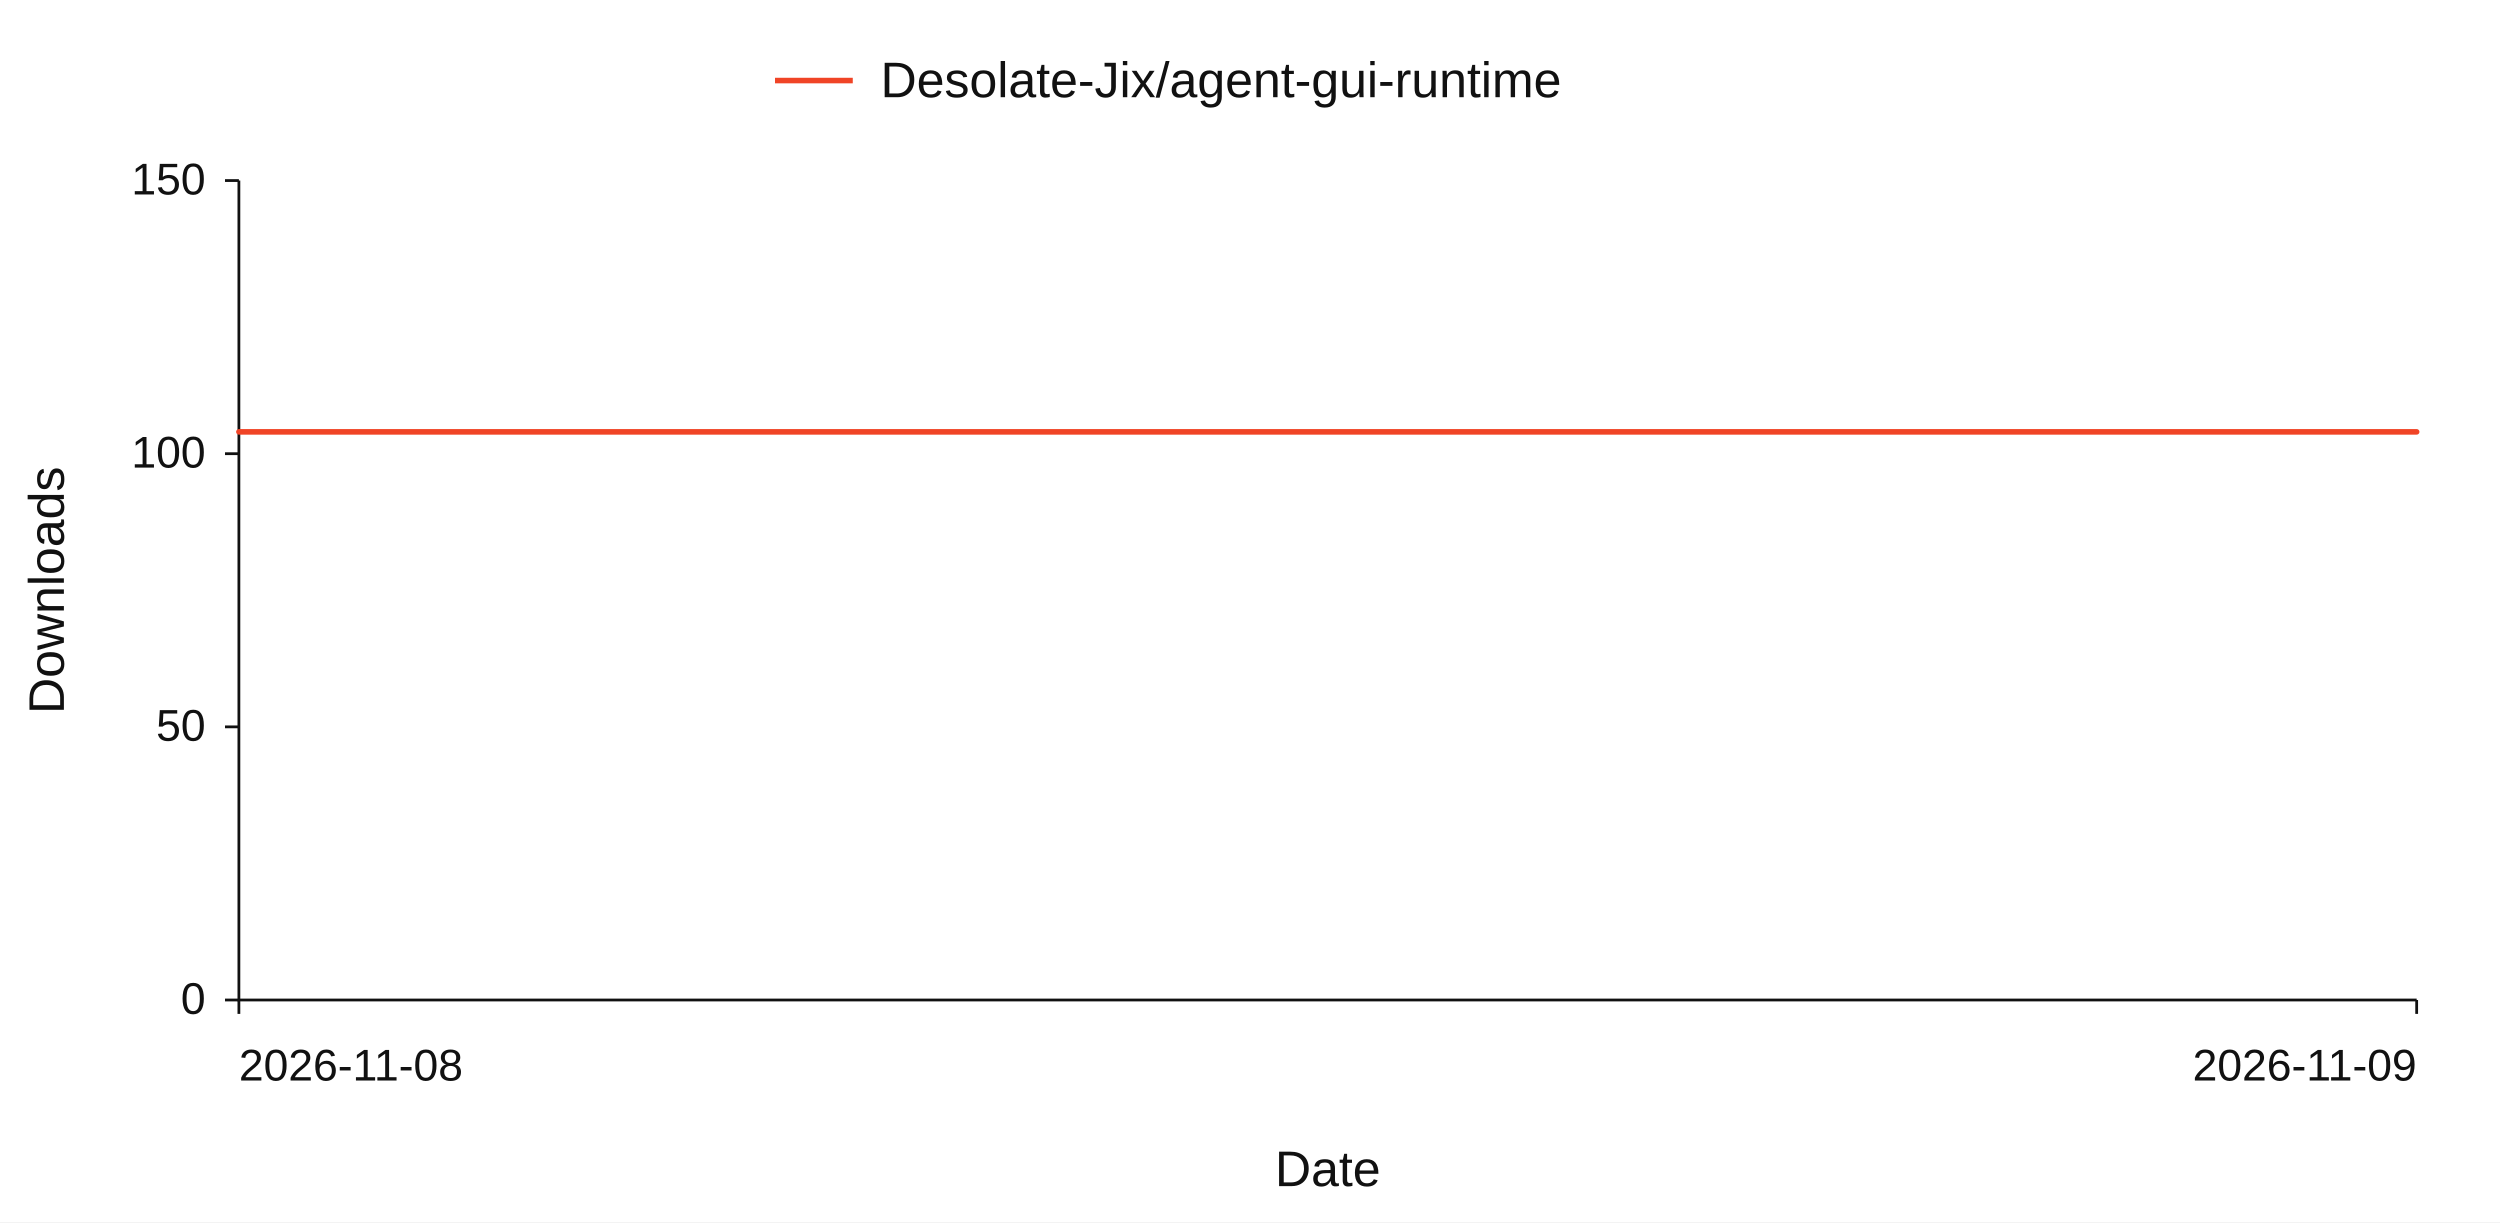
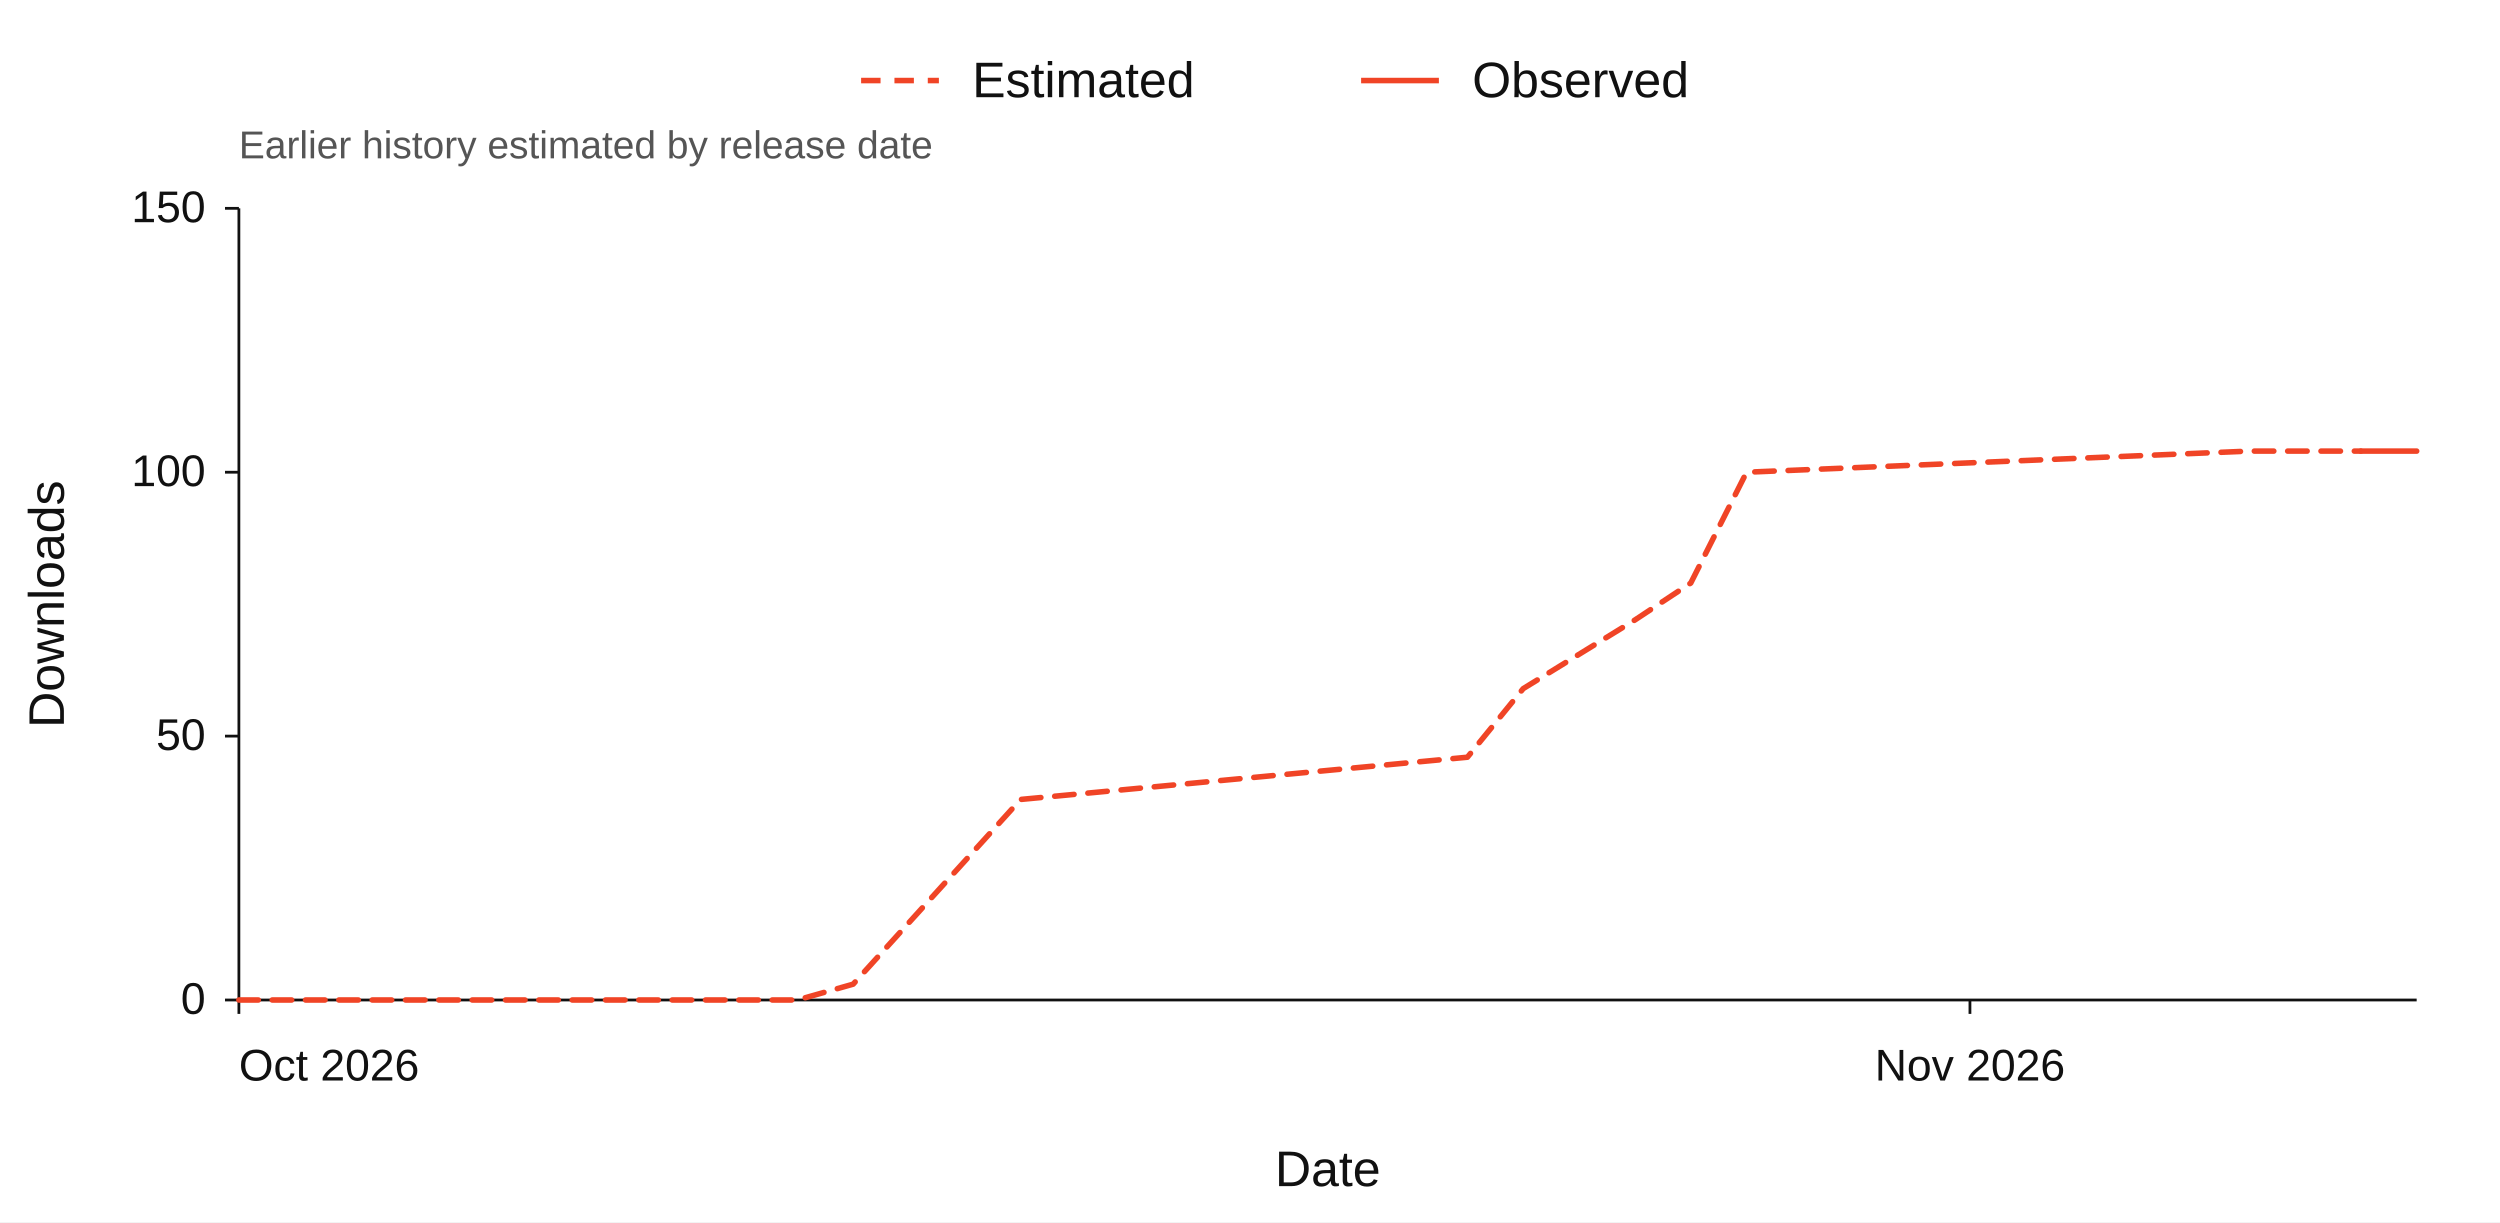
<svg xmlns="http://www.w3.org/2000/svg" width="900" height="440" viewBox="0 0 900 440" role="img" aria-labelledby="chart-title chart-desc" lang="en">
  <rect width="900" height="440" fill="#ffffff" />
  <g font-family="Arial, Helvetica, sans-serif" fill="#111111">
-     <line x1="279" y1="29" x2="307" y2="29" stroke="#f04426" stroke-width="2" />
-     <text x="317" y="35" font-size="18">Desolate-Jix/agent-gui-runtime</text>
-     <path d="M 86 65 V 360 H 870" fill="none" stroke="#111111" stroke-width="1" />
+     <path d="M 86 75 V 360 H 870" fill="none" stroke="#111111" stroke-width="1" />
+     <line x1="310" y1="29" x2="338" y2="29" stroke="#f04426" stroke-width="2" stroke-dasharray="7 5" />
+     <text x="350" y="35" font-size="18">Estimated</text>
+     <line x1="490" y1="29" x2="518" y2="29" stroke="#f04426" stroke-width="2" />
+     <text x="530" y="35" font-size="18">Observed</text>
+     <text x="86" y="57" font-size="14" fill="#555555">Earlier history estimated by release date</text>
    <line x1="81" y1="360.00" x2="86" y2="360.00" stroke="#111111" stroke-width="1" />
    <text x="74" y="365.00" text-anchor="end" font-size="16">0</text>
-     <line x1="81" y1="261.67" x2="86" y2="261.67" stroke="#111111" stroke-width="1" />
-     <text x="74" y="266.67" text-anchor="end" font-size="16">50</text>
-     <line x1="81" y1="163.33" x2="86" y2="163.33" stroke="#111111" stroke-width="1" />
-     <text x="74" y="168.33" text-anchor="end" font-size="16">100</text>
-     <line x1="81" y1="65.00" x2="86" y2="65.00" stroke="#111111" stroke-width="1" />
-     <text x="74" y="70.00" text-anchor="end" font-size="16">150</text>
+     <line x1="81" y1="265.00" x2="86" y2="265.00" stroke="#111111" stroke-width="1" />
+     <text x="74" y="270.00" text-anchor="end" font-size="16">50</text>
+     <line x1="81" y1="170.00" x2="86" y2="170.00" stroke="#111111" stroke-width="1" />
+     <text x="74" y="175.00" text-anchor="end" font-size="16">100</text>
+     <line x1="81" y1="75.00" x2="86" y2="75.00" stroke="#111111" stroke-width="1" />
+     <text x="74" y="80.00" text-anchor="end" font-size="16">150</text>
    <line x1="86.00" y1="360" x2="86.00" y2="365" stroke="#111111" stroke-width="1" />
-     <text x="86.00" y="389" text-anchor="start" font-size="16">2026-11-08</text>
-     <line x1="870.00" y1="360" x2="870.00" y2="365" stroke="#111111" stroke-width="1" />
-     <text x="870.00" y="389" text-anchor="end" font-size="16">2026-11-09</text>
-     <polyline points="86.00,155.47 870.00,155.47" fill="none" stroke="#f04426" stroke-width="2" stroke-linecap="round" stroke-linejoin="round" />
+     <text x="86.00" y="389" text-anchor="start" font-size="16">Oct 2026</text>
+     <line x1="709.18" y1="360" x2="709.18" y2="365" stroke="#111111" stroke-width="1" />
+     <text x="709.18" y="389" text-anchor="middle" font-size="16">Nov 2026</text>
+     <polyline id="series-estimated" points="86.00,360.00 287.03,360.00 307.13,354.30 367.44,287.80 528.26,272.60 548.36,247.90 588.56,223.20 608.67,209.90 628.77,170.00 809.69,162.40 849.90,162.40" fill="none" stroke="#f04426" stroke-width="2" stroke-dasharray="7 5" stroke-linecap="round" stroke-linejoin="round" />
+     <polyline id="series-observed" points="849.90,162.40 870.00,162.40" fill="none" stroke="#f04426" stroke-width="2" stroke-linecap="round" stroke-linejoin="round" />
    <text x="478.00" y="427" text-anchor="middle" font-size="18">Date</text>
-     <text x="23" y="212.50" text-anchor="middle" font-size="18" transform="rotate(-90 23 212.50)">Downloads</text>
+     <text x="23" y="217.50" text-anchor="middle" font-size="18" transform="rotate(-90 23 217.50)">Downloads</text>
  </g>
</svg>
